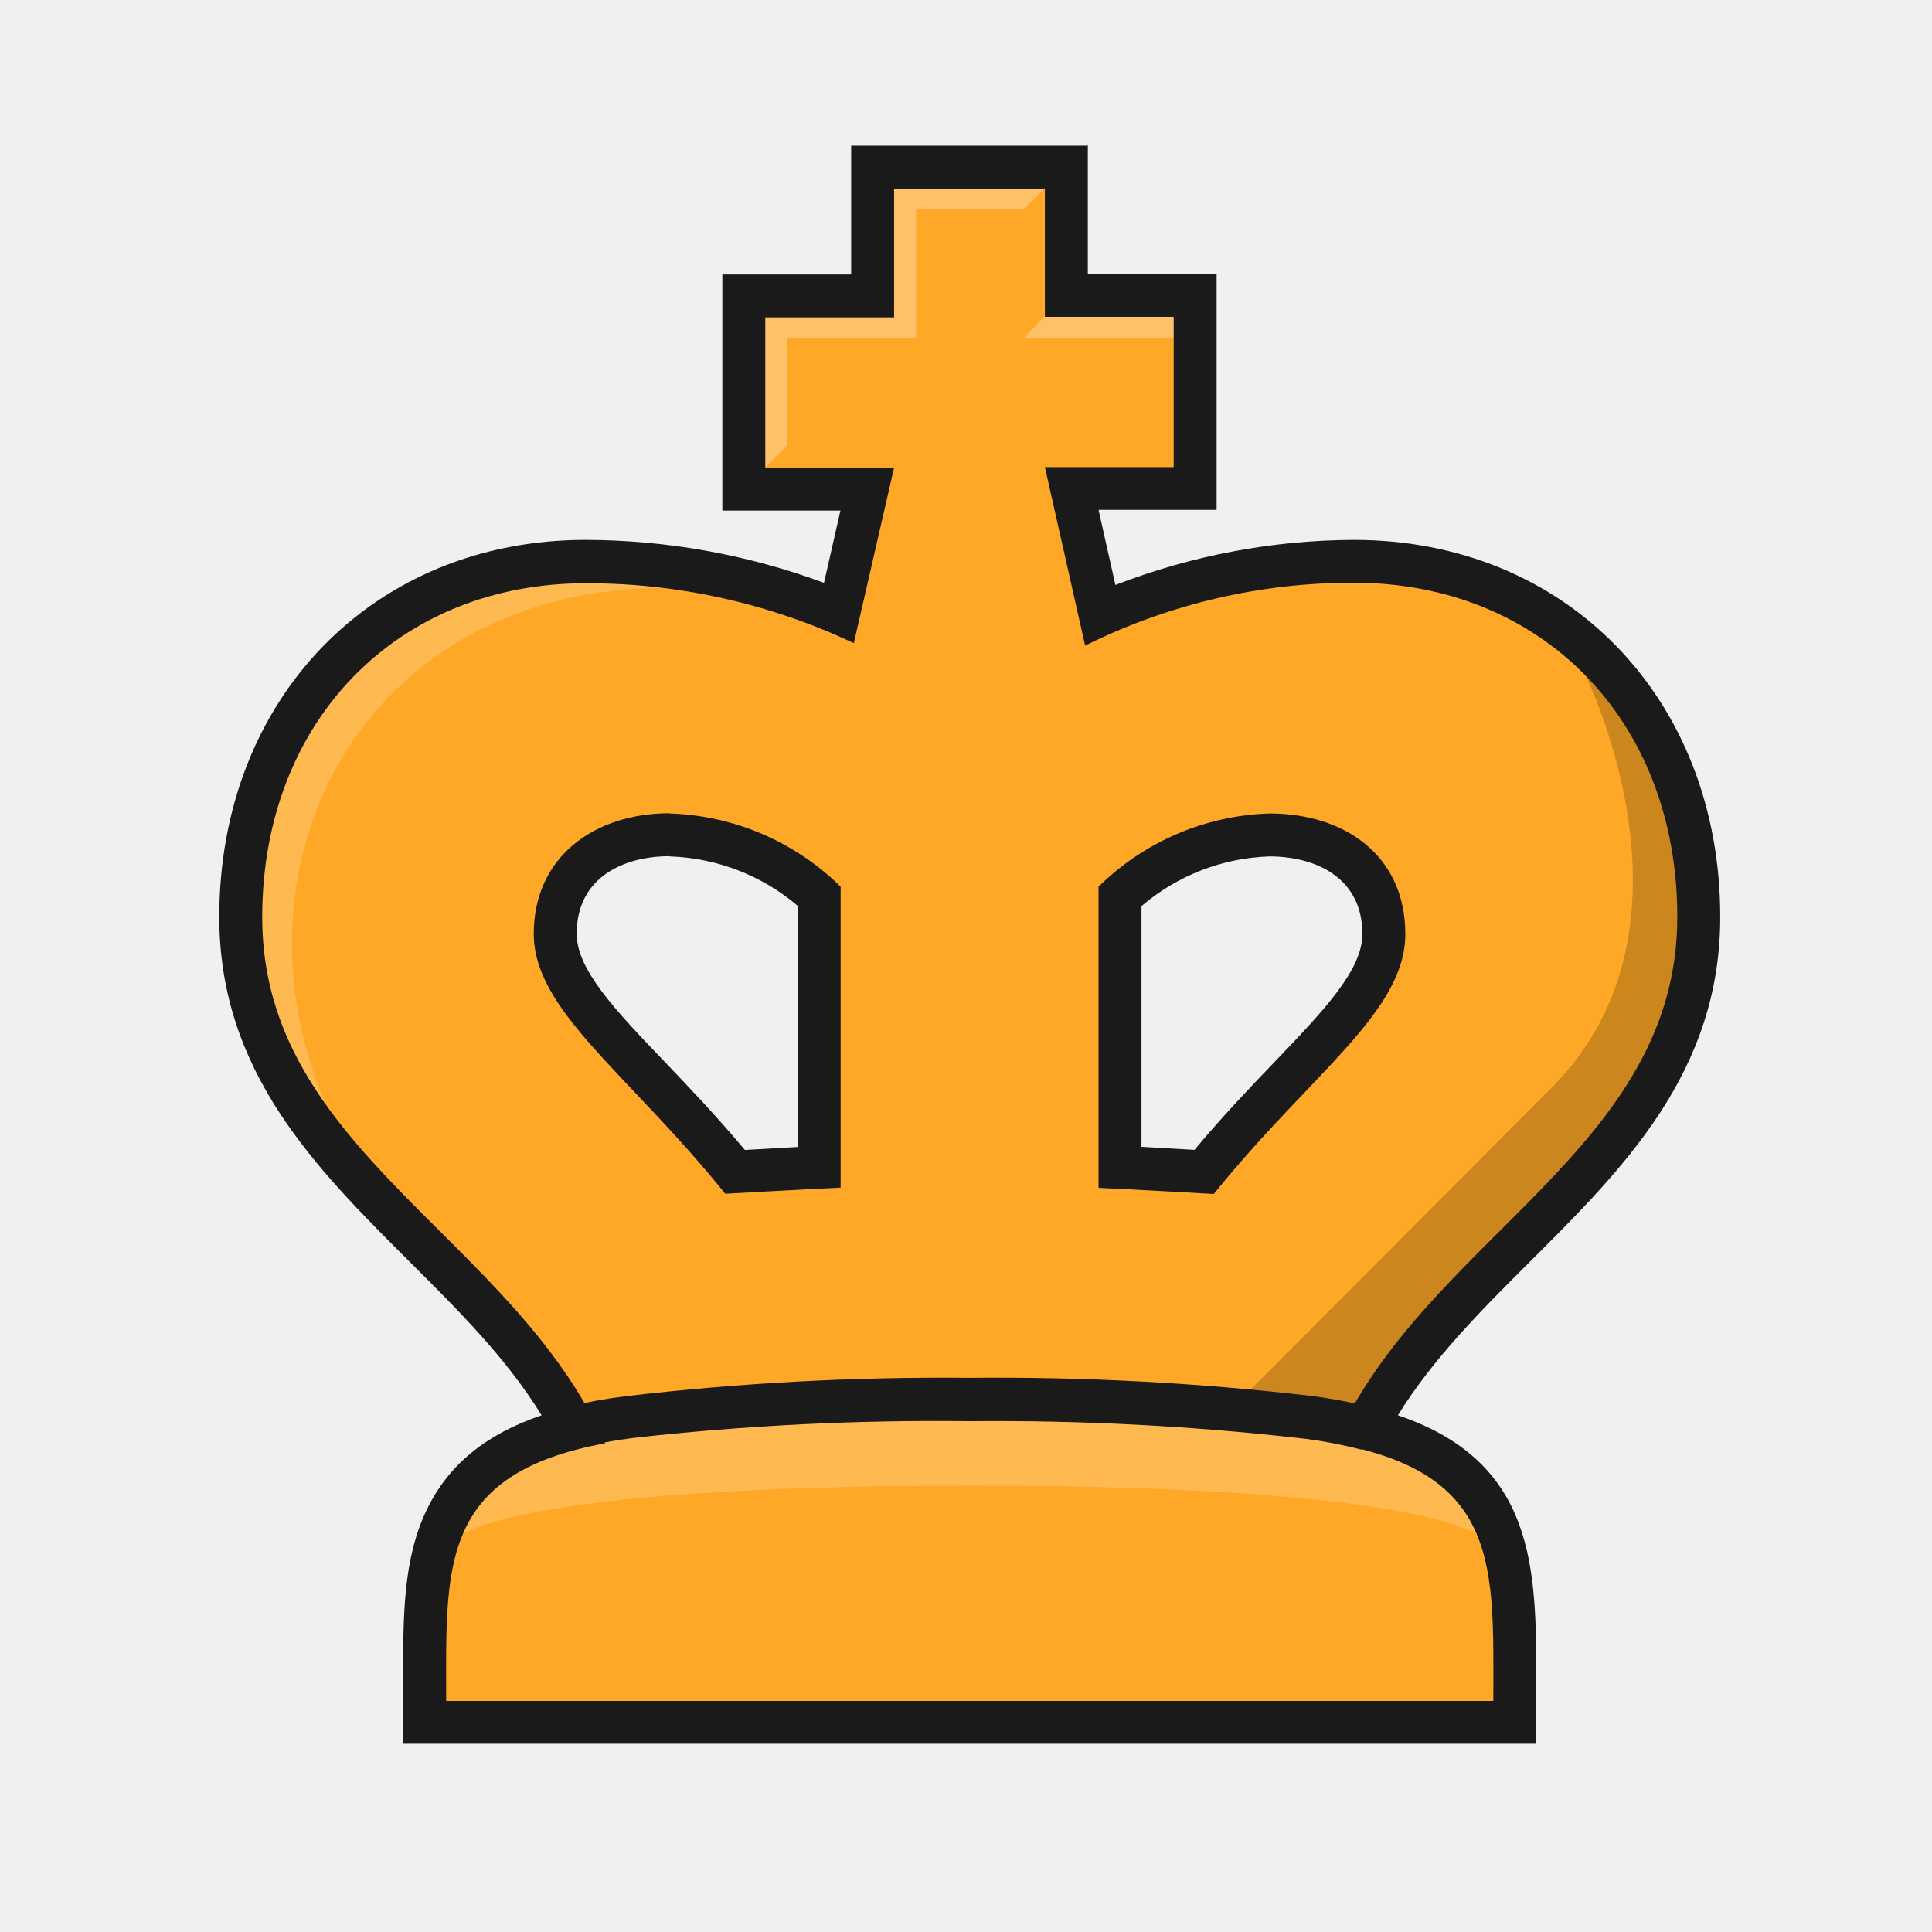
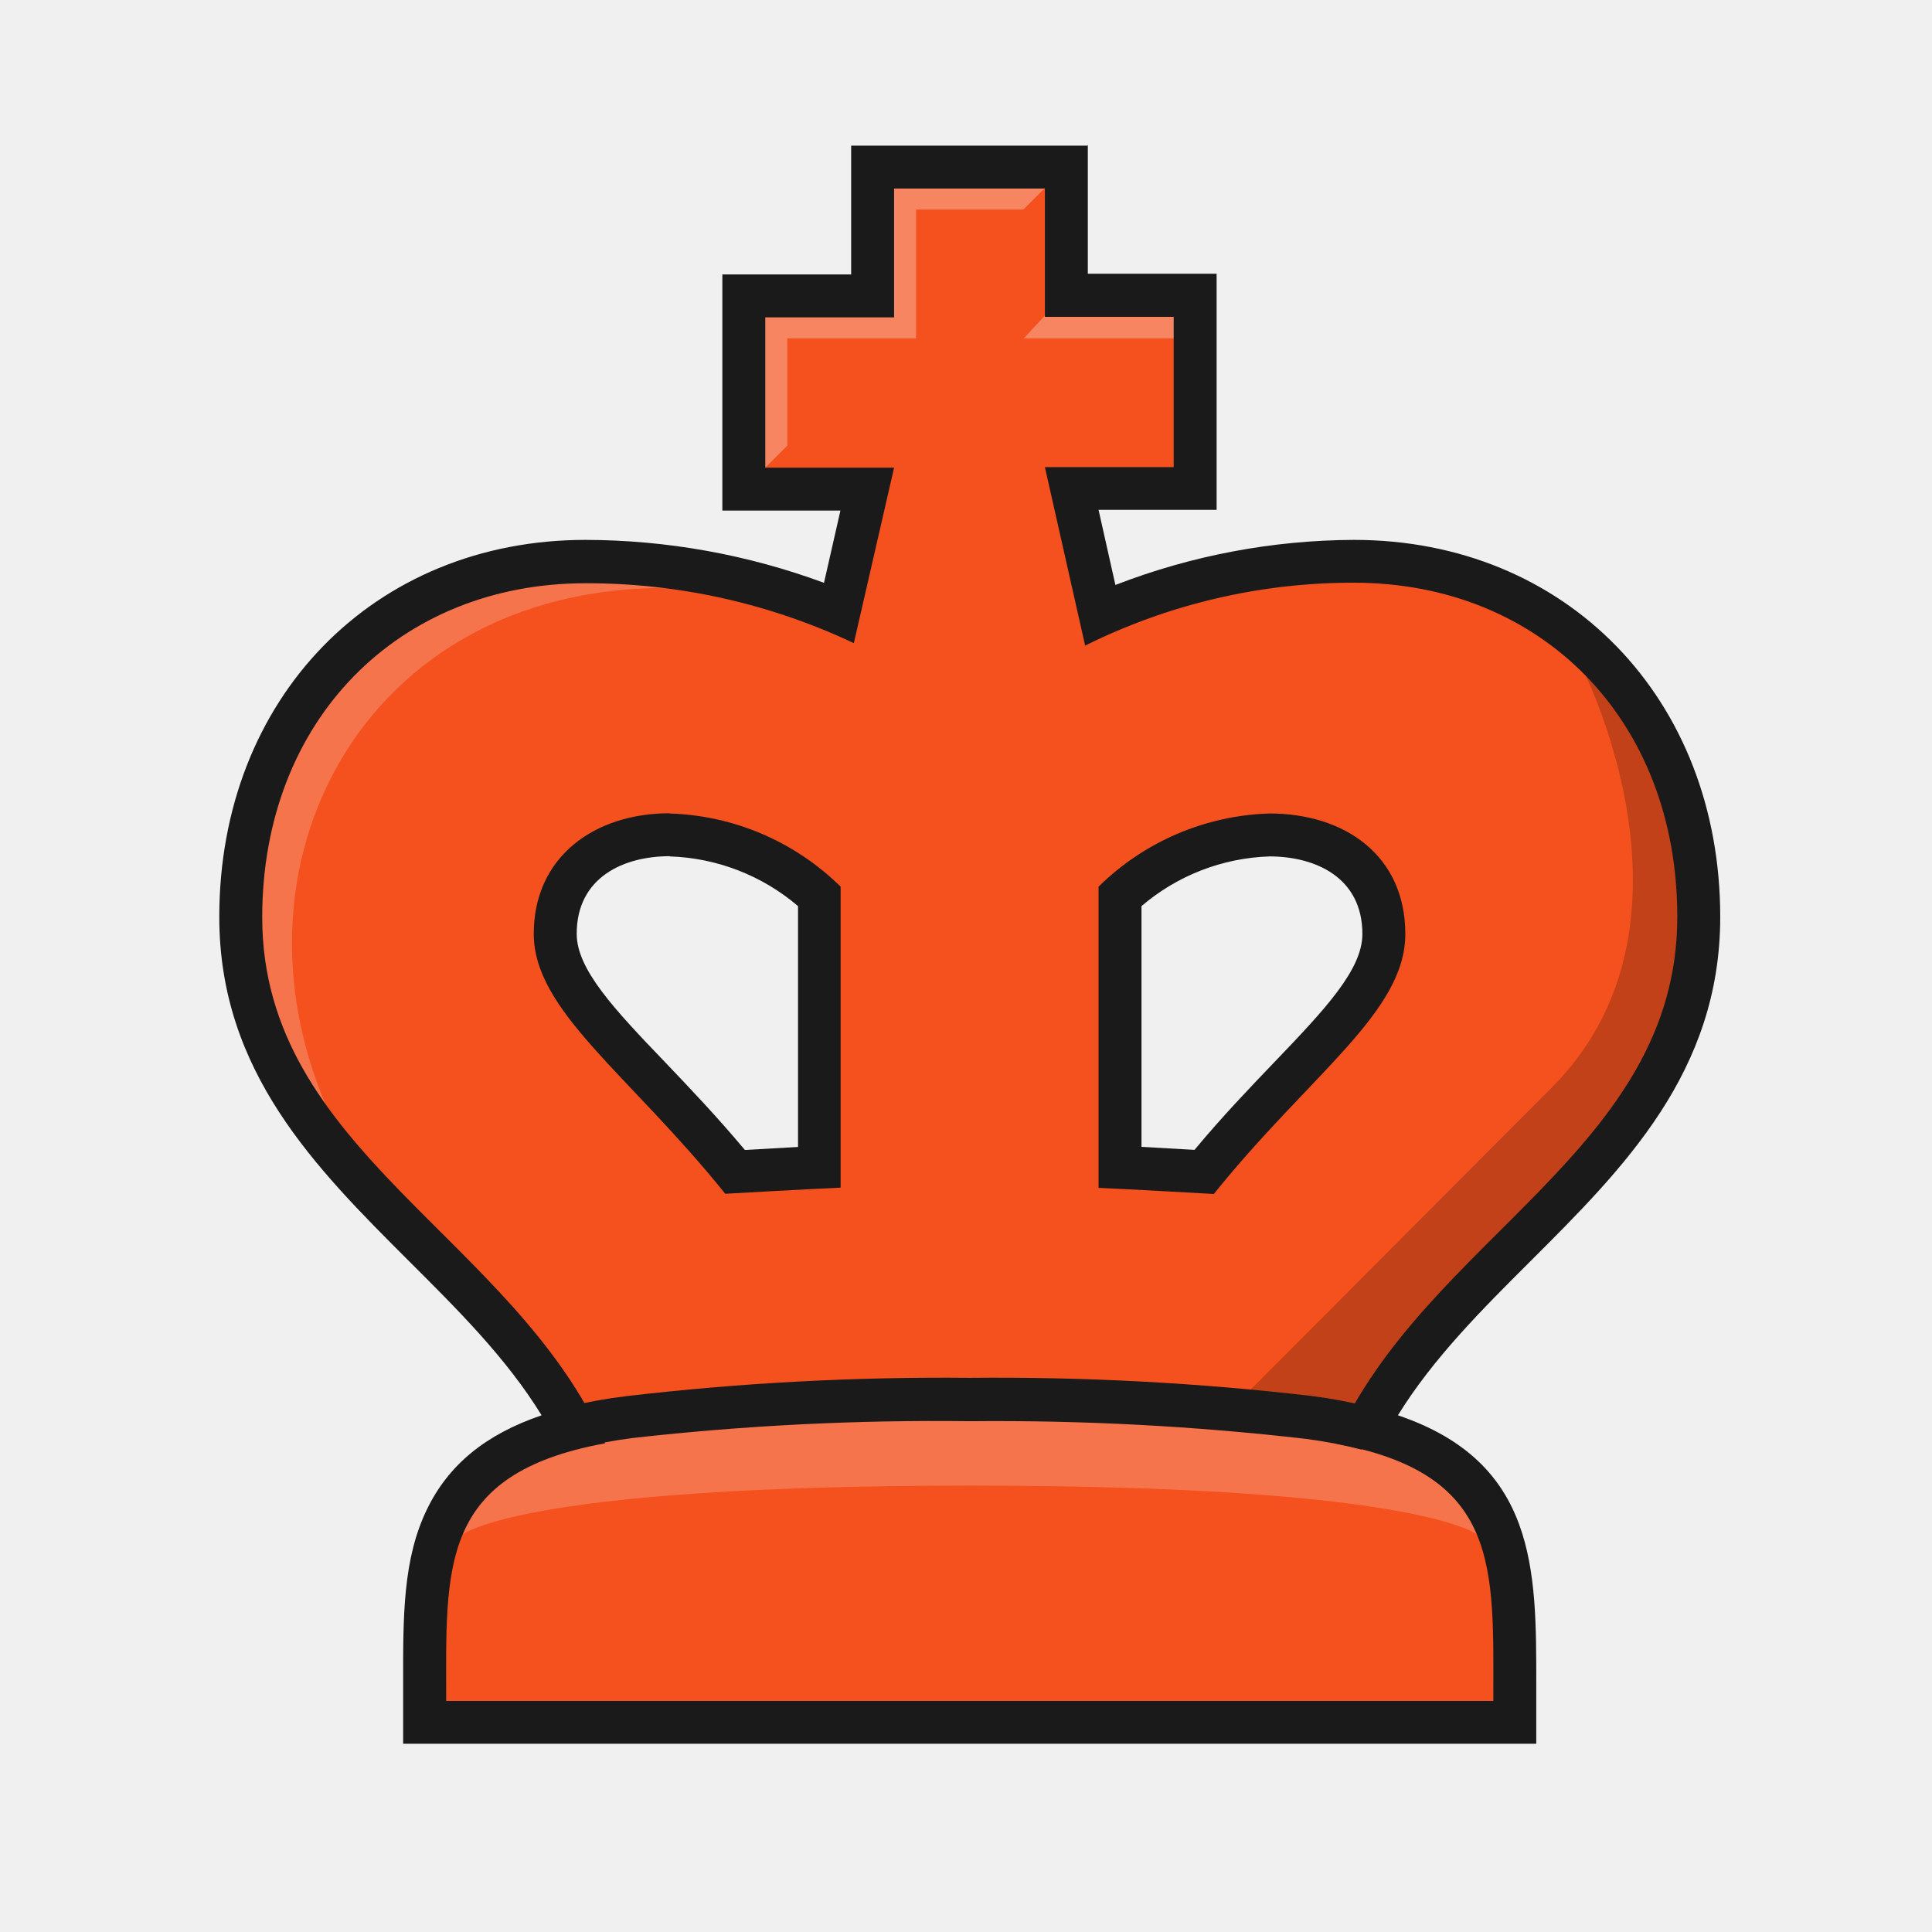
<svg xmlns="http://www.w3.org/2000/svg" version="1.1" id="Layer_1" x="0px" y="0px" viewBox="0 0 180 180" style="enable-background:new 0 0 180 180;" xml:space="preserve">
  <defs>
    <style>
- .cls-1{fill:none;}.cls-2{fill:#FFA726;}.cls-3,.cls-4{fill:#fff;}.cls-3{opacity:0.3;}.cls-4,.cls-5{opacity:0.2;}.cls-6{fill:#1a1a1a;}</style>
+ .cls-1{fill:none;}.cls-2{fill:#F4511E;}.cls-3,.cls-4{fill:#fff;}.cls-3{opacity:0.3;}.cls-4,.cls-5{opacity:0.2;}.cls-6{fill:#1a1a1a;}</style>
  </defs>
  <rect class="cls-1" width="180" height="180" />
  <path class="cls-2" d="M149.17,61.56a31.76,31.76,0,0,0-23-9.27c-11.63,0-19.33,3.41-23.56,6.06L99.67,45.52h11.68v-18h-12v-12h-18v12h-12v18H81L78.1,58.35c-4.22-2.65-11.93-6.06-23.55-6.06a31.75,31.75,0,0,0-23,9.27c-5.87,6-9.1,14.48-9.1,23.86,0,13.61,8.68,22.27,17.08,30.65,5.17,5.15,10.49,10.46,14,17-14,3.54-13.92,13-13.9,23.79v3.6H141.13v-3.6c0-10.82.05-20.25-13.89-23.79,3.45-6.53,8.78-11.84,13.94-17,8.4-8.38,17.09-17,17.09-30.65C158.27,76,155,67.57,149.17,61.56ZM128.51,89c-.92,6.43-10.42,12.08-16.78,20.2-3.2-.21-5.17-.38-7.87-.49V83.74s8-5.71,14.43-5.71C118.29,78,130,78.44,128.51,89ZM62.49,78c6.44,0,14.43,5.71,14.43,5.71v24.92c-2.71.11-4.67.28-7.87.49C62.68,101,53.19,95.38,52.27,89,50.77,78.44,62.49,78,62.49,78Z" />
  <polygon class="cls-3" points="111.35 31.52 95.39 31.52 98.39 28.29 111.35 28.29 111.35 31.52" />
  <polygon class="cls-3" points="95.35 19.52 85.35 19.52 85.35 31.52 73.35 31.52 73.35 41.52 69.35 45.52 69.35 27.52 81.35 27.52 81.35 15.53 99.35 15.53 95.35 19.52" />
  <path class="cls-4" d="M90.35,138.41c43.07,0,47.54,4.75,47.54,4.75h.59c-1.94-10.18-24.5-11.3-24.5-11.3H66.88s-23.36.81-24.66,11.3h.59S47.28,138.41,90.35,138.41Z" />
  <path class="cls-4" d="M64.07,54.82S42.88,47.58,29.8,63.54c-18.12,22.1,2.35,43.09,2.35,43.09C18.85,82.28,33.32,53.46,64.07,54.82Z" />
  <path class="cls-5" d="M144.56,101.34l-29.69,29.78,12.37,1.94a96.69,96.69,0,0,1,15.24-18.69c9.87-9.5,15.77-15.91,15.77-31.56,0-11.49-5.79-16.61-10.95-20.77C147.3,62,159.81,86.09,144.56,101.34Z" />
  <path class="cls-6" d="M62.41,79.79a19.36,19.36,0,0,1,11.94,4.63v22.44l-4.95.28C66.81,104.05,64.29,101.4,62,99c-4.8-5-8.27-8.69-8.27-12,0-5.33,4.47-7.23,8.65-7.23m0-4c-7,0-12.65,4.06-12.65,11.23s8.81,13,17.84,24.22c0,0,8.3-.47,10.75-.57V82.61a23.74,23.74,0,0,0-15.94-6.82Z" />
  <path class="cls-6" d="M90.35,132.41a252.6,252.6,0,0,1,31.36,1.65,43.48,43.48,0,0,1,5.16,1l.67-4a46.89,46.89,0,0,0-5.33-1,254,254,0,0,0-31.86-1.69h0a254.29,254.29,0,0,0-31.87,1.69,47.37,47.37,0,0,0-5.58,1l.83,3.91a42.45,42.45,0,0,1,5.26-1A252.6,252.6,0,0,1,90.35,132.41Z" />
  <path class="cls-6" d="M97.35,17.52v12h12v14h-12l3.75,16.63a56,56,0,0,1,25.05-5.86c17.4,0,30.12,12.73,30.12,31.13,0,21.75-23.46,29.87-31.94,49.05,15.53,2.84,14.8,11.54,14.8,24H41.57c0-12.44-.74-21.14,14.8-24-8.49-19.18-31.94-27.3-31.94-49,0-18.4,12.72-31.13,30.12-31.13a58.23,58.23,0,0,1,25,5.58l3.75-16.35h-12v-14h12v-12h14m4-4h-22v12h-12v22h11L76.77,54.3a64.5,64.5,0,0,0-22.22-4c-19.77,0-34.12,14.78-34.12,35.13,0,14.44,9,23.4,17.67,32.06,4.47,4.46,9.06,9,12.36,14.37-5.23,1.78-8.67,4.62-10.67,8.74-2.26,4.63-2.24,10-2.23,16.26v5.6H143.13v-5.6c0-10.57.06-20.62-12.89-25,3.29-5.33,7.89-9.91,12.36-14.37,8.68-8.66,17.67-17.62,17.67-32.06,0-20.35-14.35-35.13-34.12-35.13a62.21,62.21,0,0,0-22.23,4.2l-1.57-7h11v-22h-12v-12Z" />
  <path class="cls-6" d="M118.28,79.79c4.19,0,8.65,1.9,8.65,7.23,0,3.32-3.46,7-8.26,12-2.27,2.37-4.79,5-7.38,8.11l-4.94-.28V84.42a19.31,19.31,0,0,1,11.93-4.63m0-4a23.72,23.72,0,0,0-15.93,6.82v28.06c2.45.1,10.74.57,10.74.57,9-11.2,17.84-16.92,17.84-24.22s-5.62-11.23-12.65-11.23Z" />
</svg>
